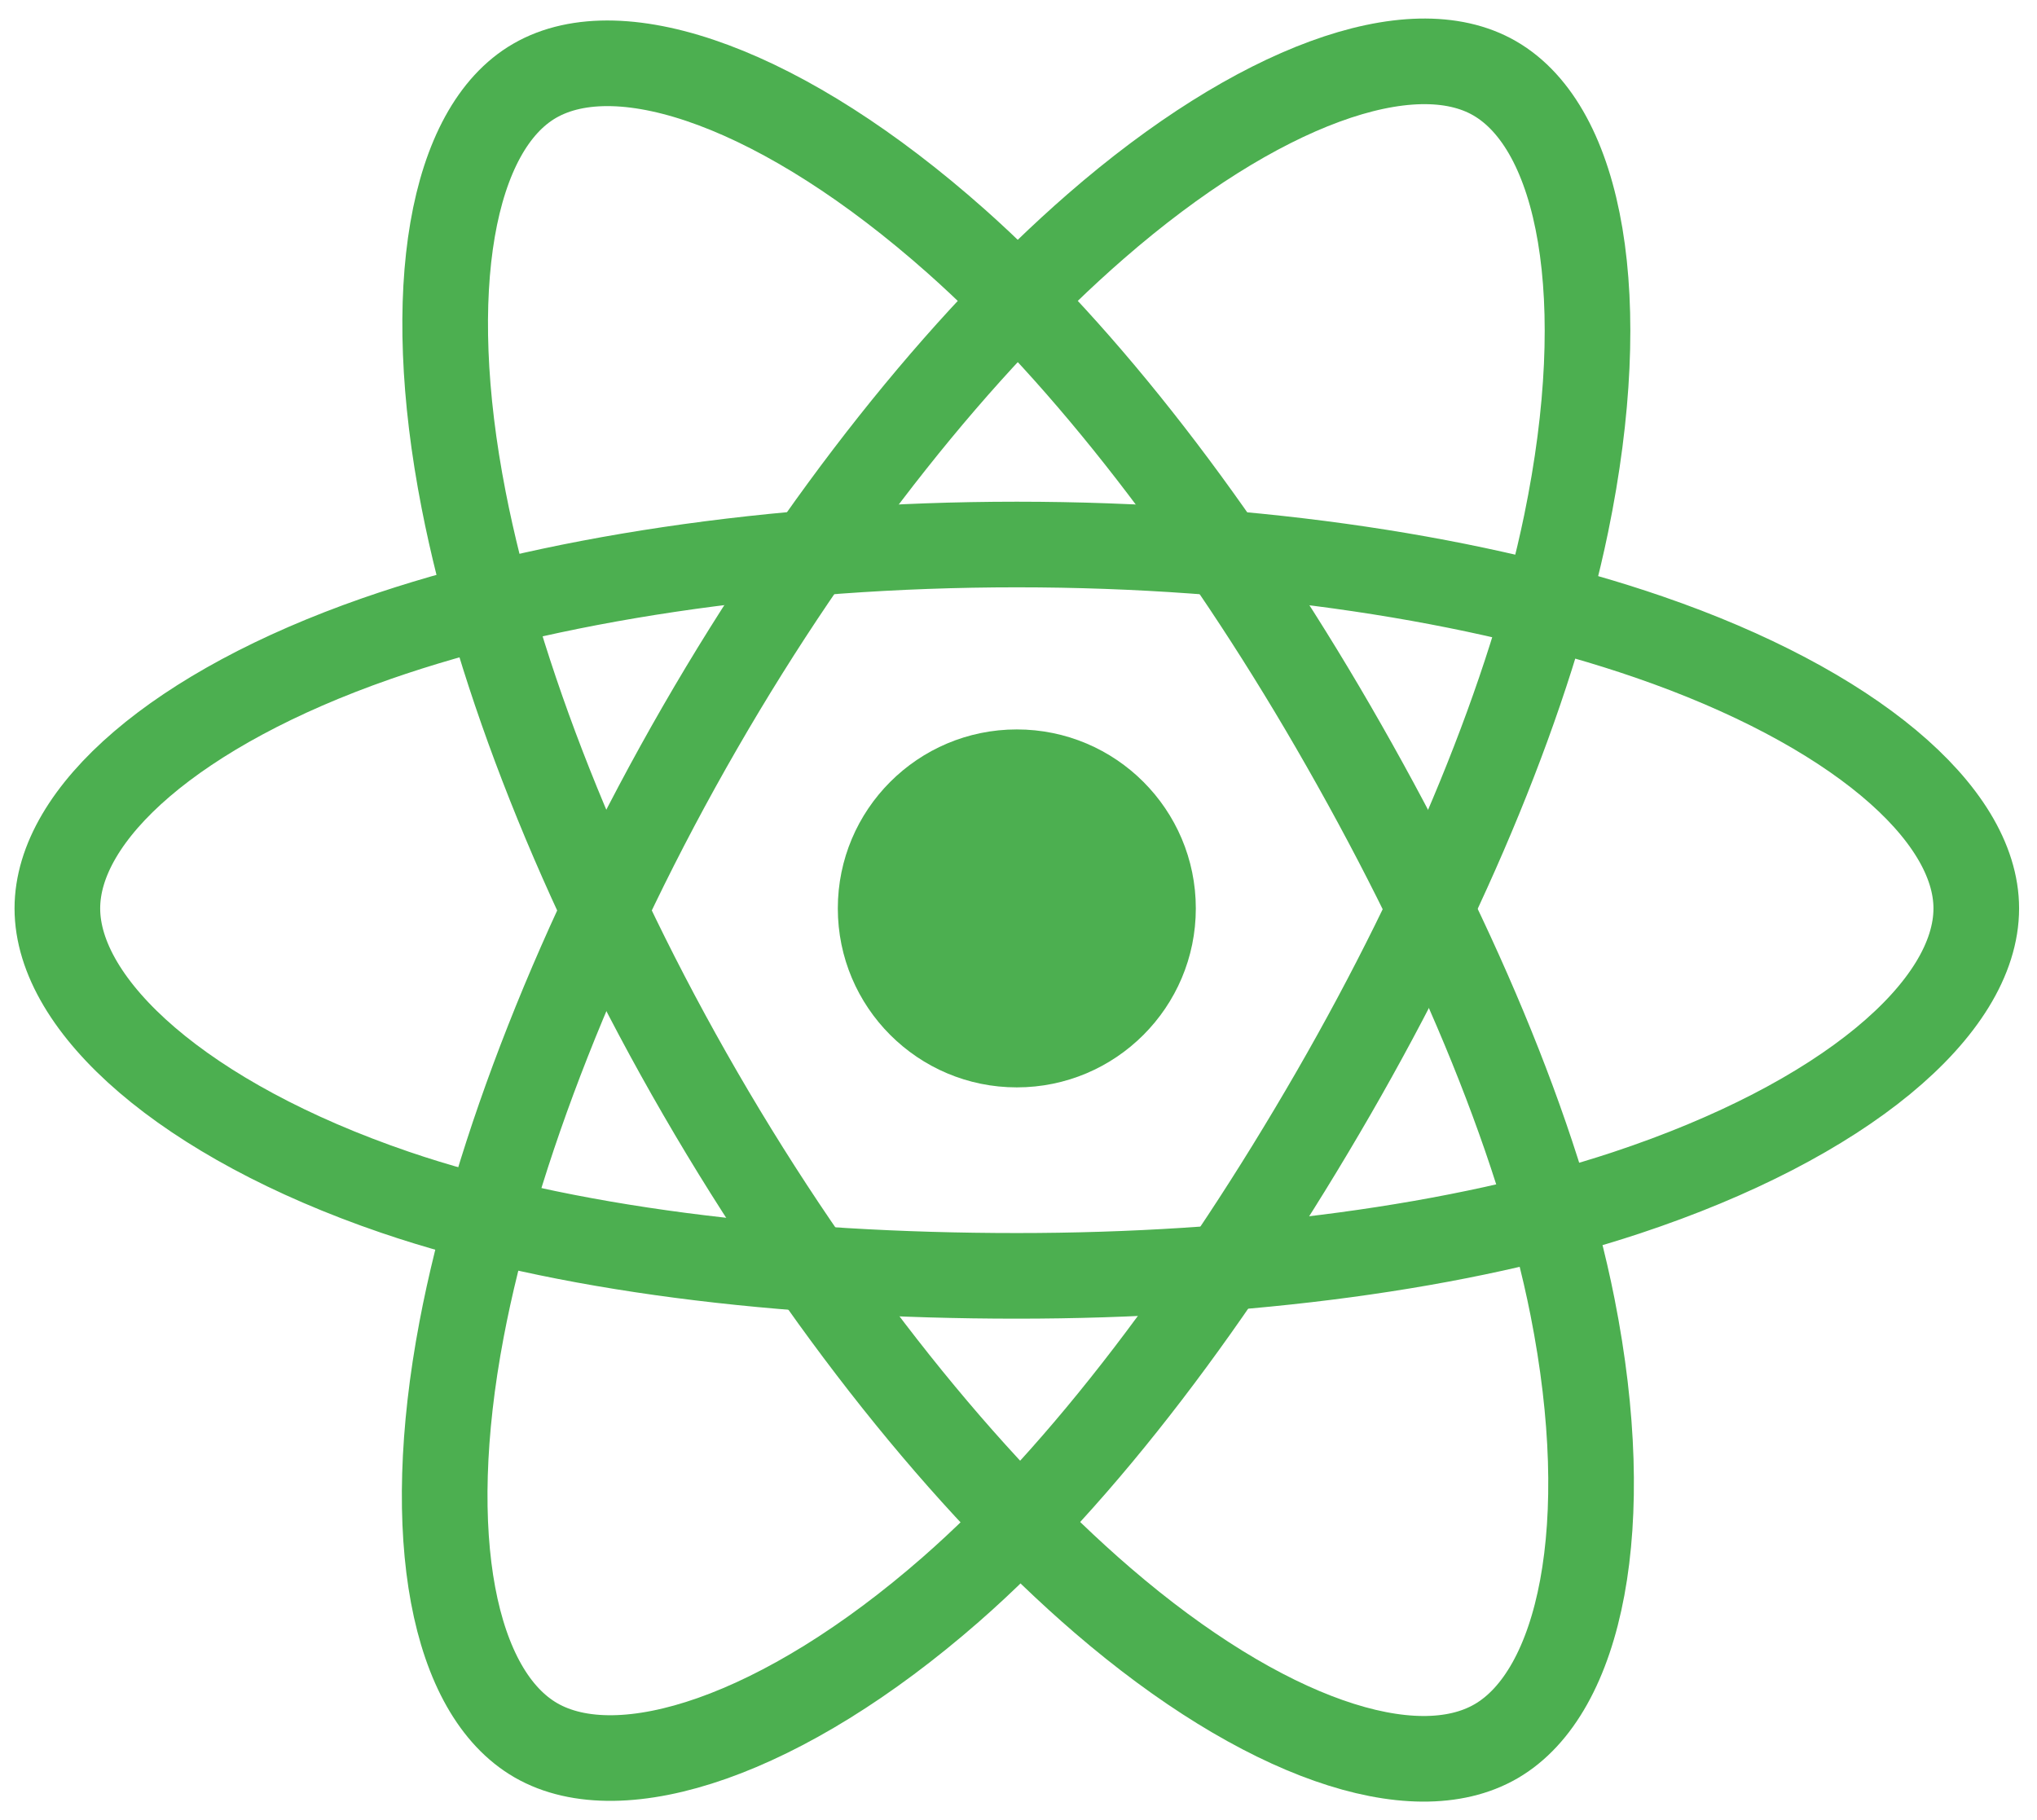
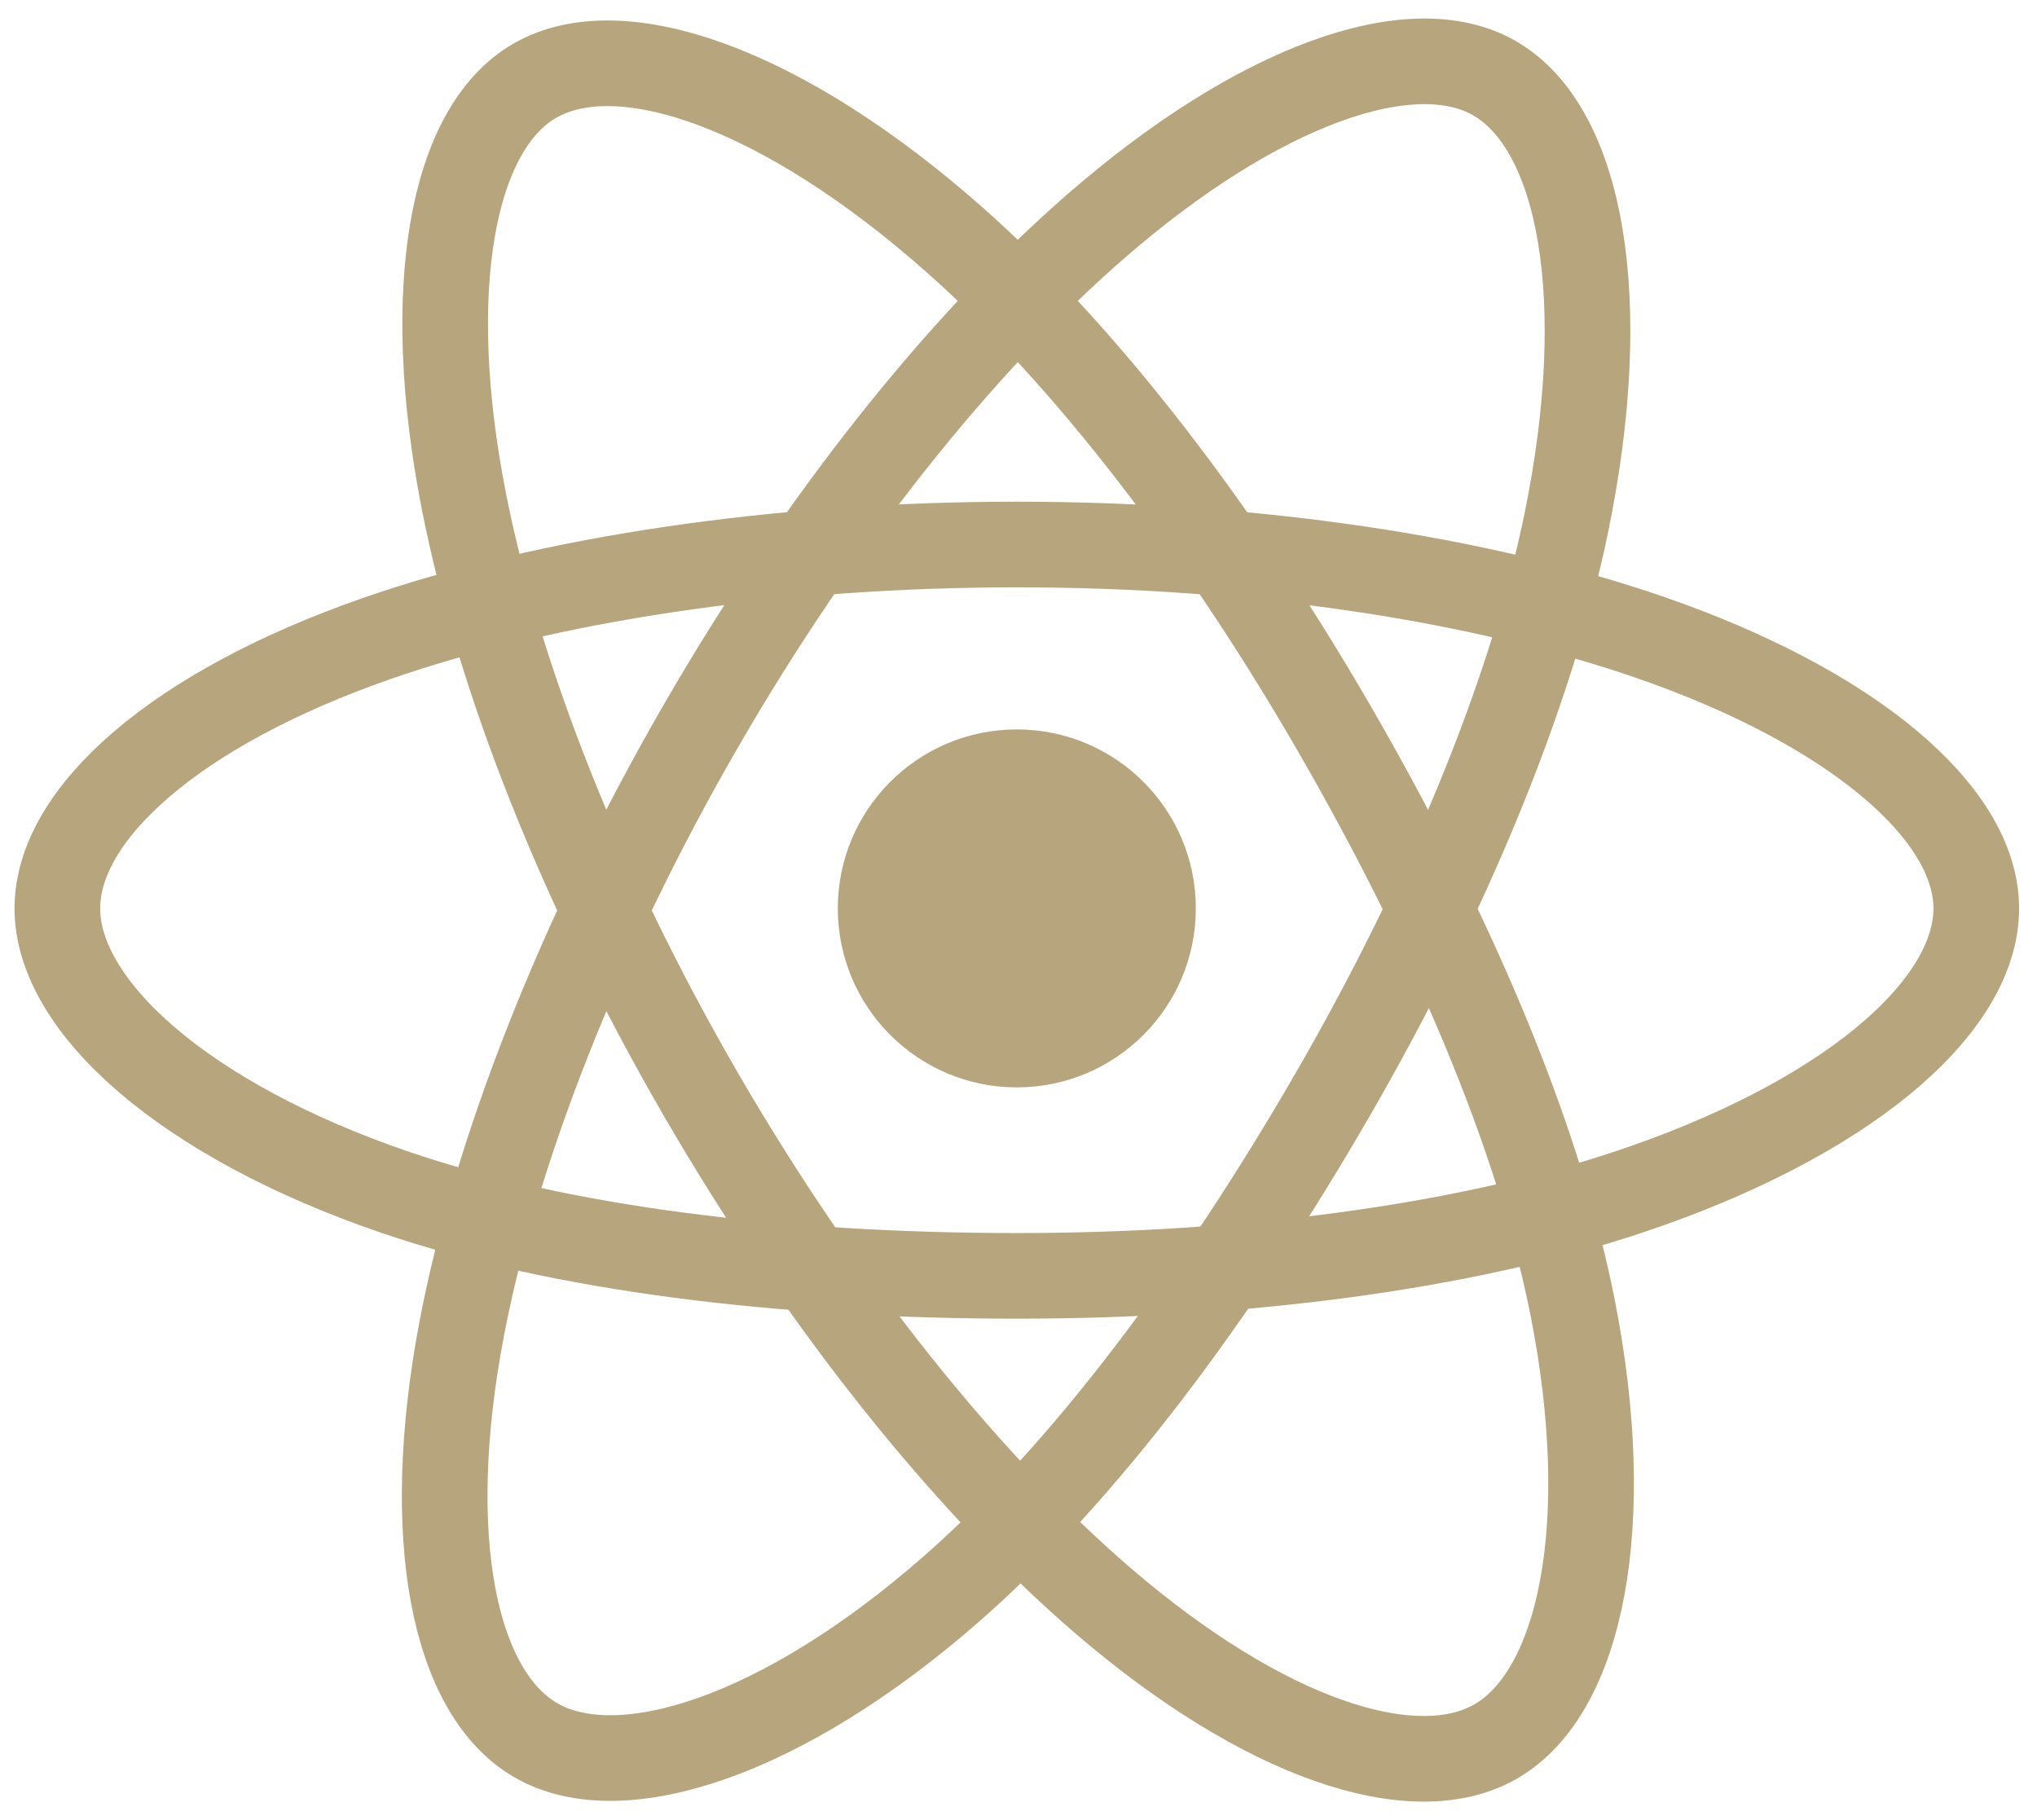
<svg xmlns="http://www.w3.org/2000/svg" version="1.1" x="0" y="0" width="150" height="134" viewBox="0, 0, 570, 510">
  <g id="Background">
    <rect x="0" y="0" width="150" height="134" fill="#000000" fill-opacity="0" />
  </g>
  <g id="Layer_1">
-     <path d="M334.696,254.628 C334.696,282.334 312.235,304.795 284.529,304.795 C256.823,304.795 234.362,282.334 234.362,254.628 C234.362,226.922 256.823,204.461 284.529,204.461 C312.235,204.461 334.696,226.922 334.696,254.628 z" fill="#4CAF50" />
-     <path d="M284.529,152.628 C351.885,152.628 414.457,162.293 461.636,178.535 C518.48,198.104 553.43,227.768 553.43,254.628 C553.43,282.619 516.389,314.131 455.347,334.356 C409.196,349.647 348.468,357.628 284.529,357.628 C218.975,357.628 156.899,350.136 110.239,334.187 C51.193,314.005 15.628,282.084 15.628,254.628 C15.628,227.986 48.998,198.552 105.043,179.012 C152.398,162.503 216.515,152.628 284.529,152.628 z" fill-opacity="0" stroke="#4CAF50" stroke-width="24" stroke-miterlimit="10" />
-     <path d="M195.736,203.922 C229.385,145.574 269.017,96.198 306.656,63.442 C352.006,23.976 395.163,8.519 418.431,21.937 C442.679,35.92 451.473,83.751 438.498,146.733 C428.688,194.351 405.264,250.945 373.322,306.334 C340.573,363.122 303.072,413.153 265.945,445.606 C218.964,486.674 173.545,501.535 149.76,487.819 C126.681,474.509 117.854,430.898 128.926,372.586 C138.281,323.316 161.758,262.841 195.736,203.922 z" fill-opacity="0" stroke="#4CAF50" stroke-width="24" stroke-miterlimit="10" />
-     <path d="M195.821,306.482 C162.075,248.19 139.09,189.195 129.509,140.227 C117.965,81.228 126.127,36.118 149.373,22.661 C173.597,8.637 219.428,24.905 267.513,67.601 C303.869,99.881 341.201,148.438 373.236,203.774 C406.08,260.507 430.697,317.983 440.272,366.356 C452.389,427.569 442.581,474.34 418.819,488.096 C395.762,501.444 353.57,487.312 308.58,448.597 C270.567,415.886 229.898,365.344 195.821,306.482 z" fill-opacity="0" stroke="#4CAF50" stroke-width="24" stroke-miterlimit="10" />
+     <path d="M334.696,254.628 C334.696,282.334 312.235,304.795 284.529,304.795 C256.823,304.795 234.362,282.334 234.362,254.628 C234.362,226.922 256.823,204.461 284.529,204.461 C312.235,204.461 334.696,226.922 334.696,254.628 z" fill="#b6a57d" />
+     <path d="M284.529,152.628 C351.885,152.628 414.457,162.293 461.636,178.535 C518.48,198.104 553.43,227.768 553.43,254.628 C553.43,282.619 516.389,314.131 455.347,334.356 C409.196,349.647 348.468,357.628 284.529,357.628 C218.975,357.628 156.899,350.136 110.239,334.187 C51.193,314.005 15.628,282.084 15.628,254.628 C15.628,227.986 48.998,198.552 105.043,179.012 C152.398,162.503 216.515,152.628 284.529,152.628 z" fill-opacity="0" stroke="#b6a57d" stroke-width="24" stroke-miterlimit="10" />
+     <path d="M195.736,203.922 C229.385,145.574 269.017,96.198 306.656,63.442 C352.006,23.976 395.163,8.519 418.431,21.937 C442.679,35.92 451.473,83.751 438.498,146.733 C428.688,194.351 405.264,250.945 373.322,306.334 C340.573,363.122 303.072,413.153 265.945,445.606 C218.964,486.674 173.545,501.535 149.76,487.819 C126.681,474.509 117.854,430.898 128.926,372.586 C138.281,323.316 161.758,262.841 195.736,203.922 z" fill-opacity="0" stroke="#b6a57d" stroke-width="24" stroke-miterlimit="10" />
+     <path d="M195.821,306.482 C162.075,248.19 139.09,189.195 129.509,140.227 C117.965,81.228 126.127,36.118 149.373,22.661 C173.597,8.637 219.428,24.905 267.513,67.601 C303.869,99.881 341.201,148.438 373.236,203.774 C406.08,260.507 430.697,317.983 440.272,366.356 C452.389,427.569 442.581,474.34 418.819,488.096 C395.762,501.444 353.57,487.312 308.58,448.597 C270.567,415.886 229.898,365.344 195.821,306.482 z" fill-opacity="0" stroke="#b6a57d" stroke-width="24" stroke-miterlimit="10" />
  </g>
</svg>
